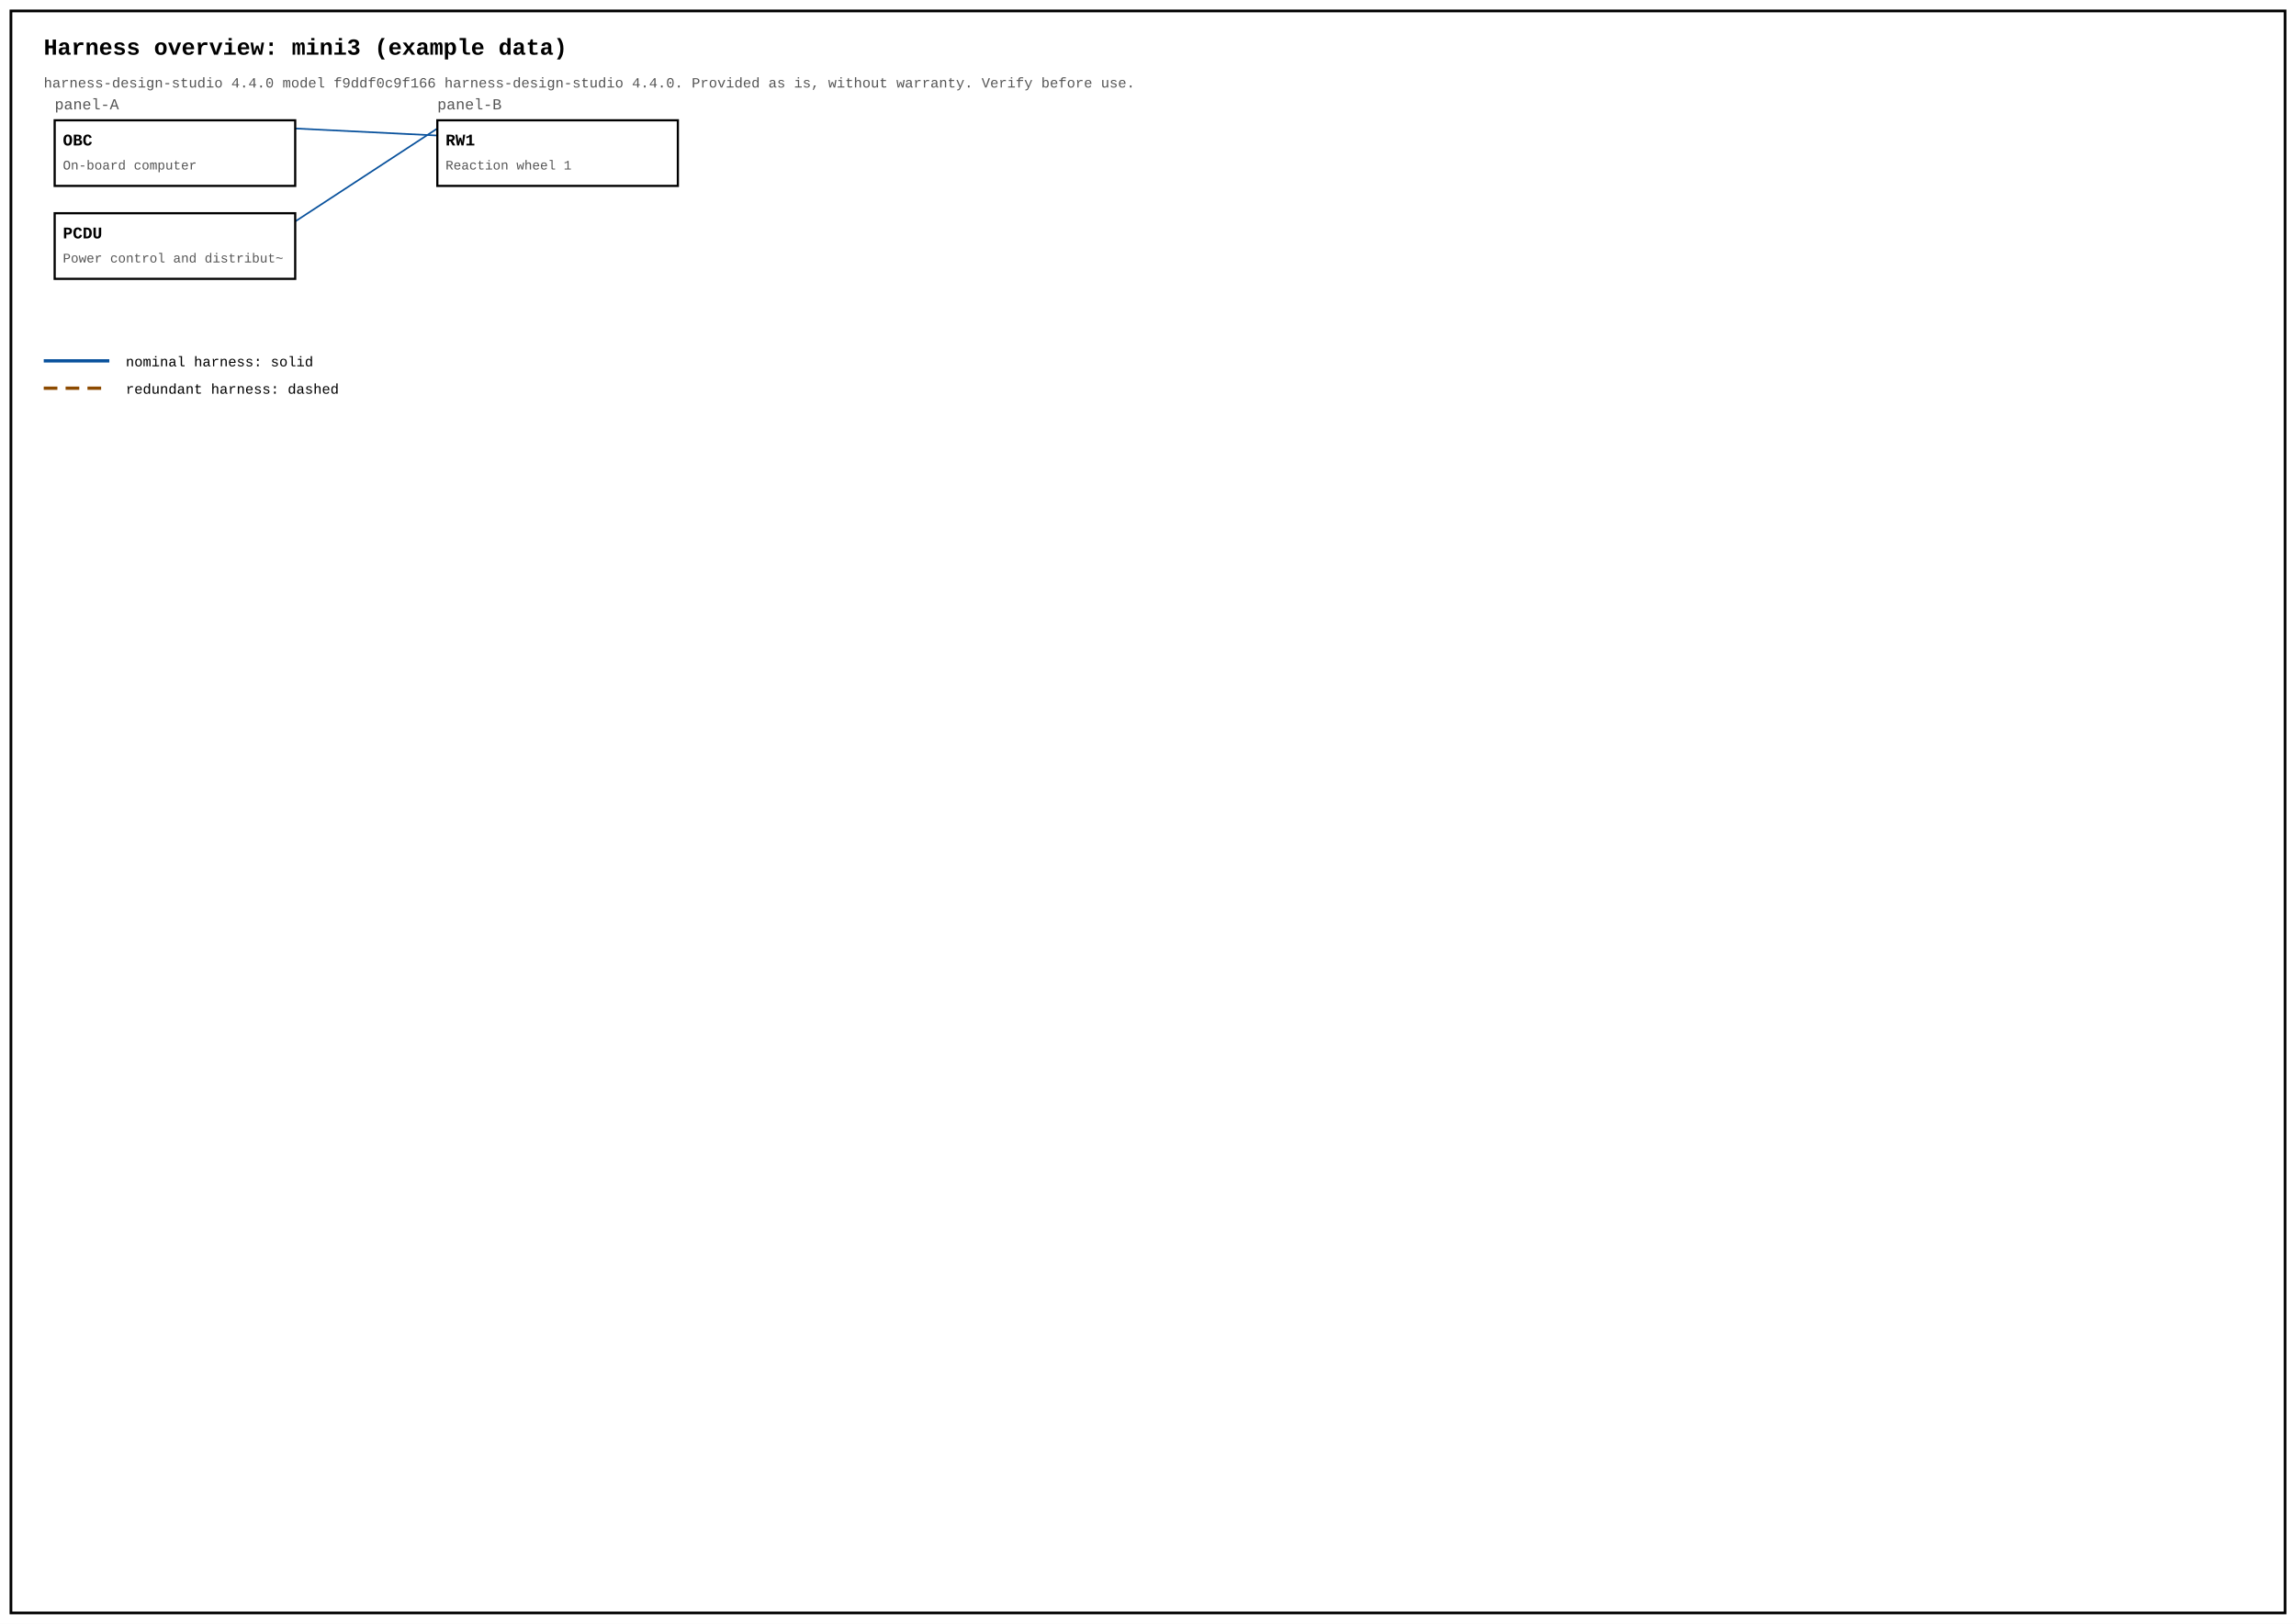
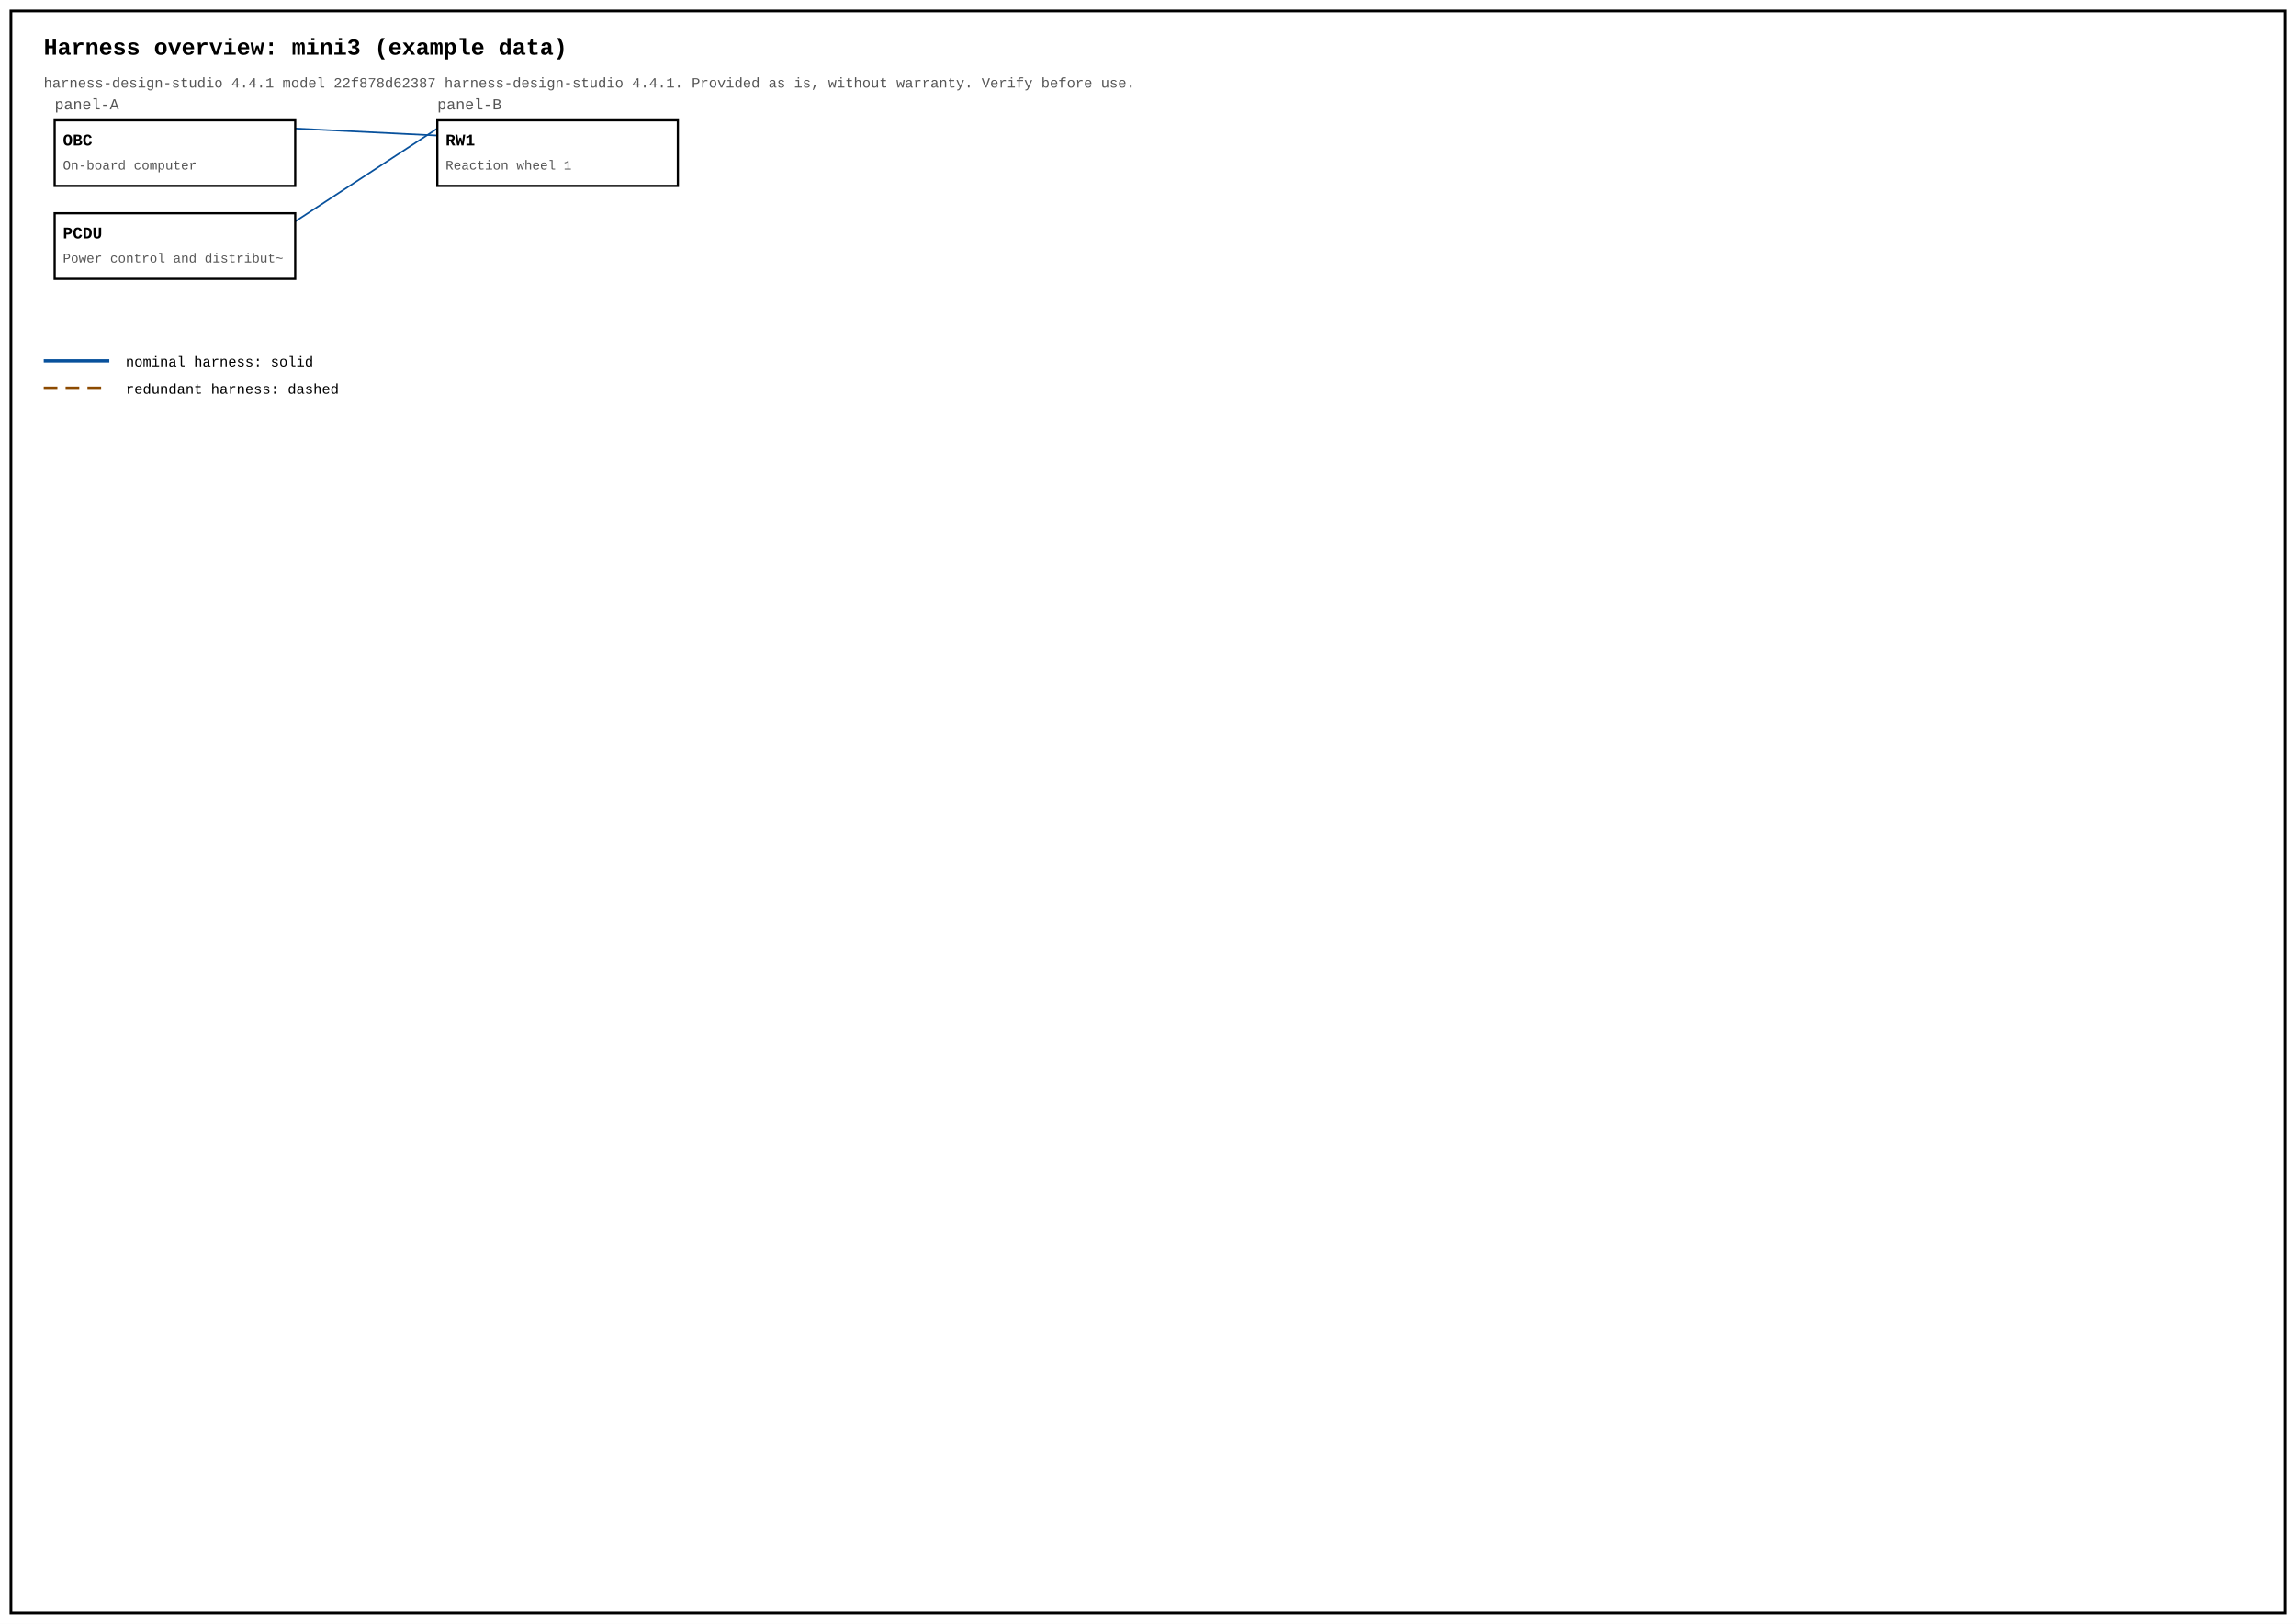
<svg xmlns="http://www.w3.org/2000/svg" width="420mm" height="297mm" viewBox="0 0 420 297" font-family="Courier New, Courier, monospace">
  <rect x="0" y="0" width="420" height="297" fill="#ffffff" />
  <rect x="2" y="2" width="416" height="293" fill="none" stroke="#000000" stroke-width="0.5" />
  <text x="8" y="10" font-size="4.2" font-weight="bold" text-anchor="start" fill="#000000">Harness overview: mini3 (example data)</text>
-   <text x="8" y="16" font-size="2.6" text-anchor="start" fill="#555555">harness-design-studio 4.4.0 model f9ddf0c9f166   harness-design-studio 4.4.0. Provided as is, without warranty. Verify before use.</text>
+   <text x="8" y="16" font-size="2.6" text-anchor="start" fill="#555555">harness-design-studio 4.4.1 model 22f878d62387   harness-design-studio 4.4.1. Provided as is, without warranty. Verify before use.</text>
  <text x="10" y="20" font-size="2.8" text-anchor="start" fill="#555555">panel-A</text>
  <text x="80" y="20" font-size="2.8" text-anchor="start" fill="#555555">panel-B</text>
  <line x1="54" y1="40.5" x2="80" y2="23.5" stroke="#08519c" stroke-width="0.3" />
  <line x1="54" y1="23.5" x2="80" y2="24.786" stroke="#08519c" stroke-width="0.3" />
  <rect x="10" y="22" width="44" height="12" fill="#ffffff" stroke="#000000" stroke-width="0.4" />
  <text x="11.5" y="26.6" font-size="3" font-weight="bold" text-anchor="start" fill="#000000">OBC</text>
  <text x="11.5" y="31" font-size="2.4" text-anchor="start" fill="#555555">On-board computer</text>
  <rect x="10" y="39" width="44" height="12" fill="#ffffff" stroke="#000000" stroke-width="0.4" />
  <text x="11.5" y="43.6" font-size="3" font-weight="bold" text-anchor="start" fill="#000000">PCDU</text>
  <text x="11.5" y="48" font-size="2.4" text-anchor="start" fill="#555555">Power control and distribut~</text>
  <rect x="80" y="22" width="44" height="12" fill="#ffffff" stroke="#000000" stroke-width="0.4" />
  <text x="81.5" y="26.6" font-size="3" font-weight="bold" text-anchor="start" fill="#000000">RW1</text>
  <text x="81.5" y="31" font-size="2.4" text-anchor="start" fill="#555555">Reaction wheel 1</text>
  <line x1="8" y1="66" x2="20" y2="66" stroke="#08519c" stroke-width="0.6" />
  <text x="23" y="67" font-size="2.6" text-anchor="start" fill="#000000">nominal harness: solid</text>
  <line x1="8" y1="71" x2="20" y2="71" stroke="#8c4a00" stroke-width="0.6" stroke-dasharray="2.5 1.5" />
  <text x="23" y="72" font-size="2.6" text-anchor="start" fill="#000000">redundant harness: dashed</text>
</svg>
